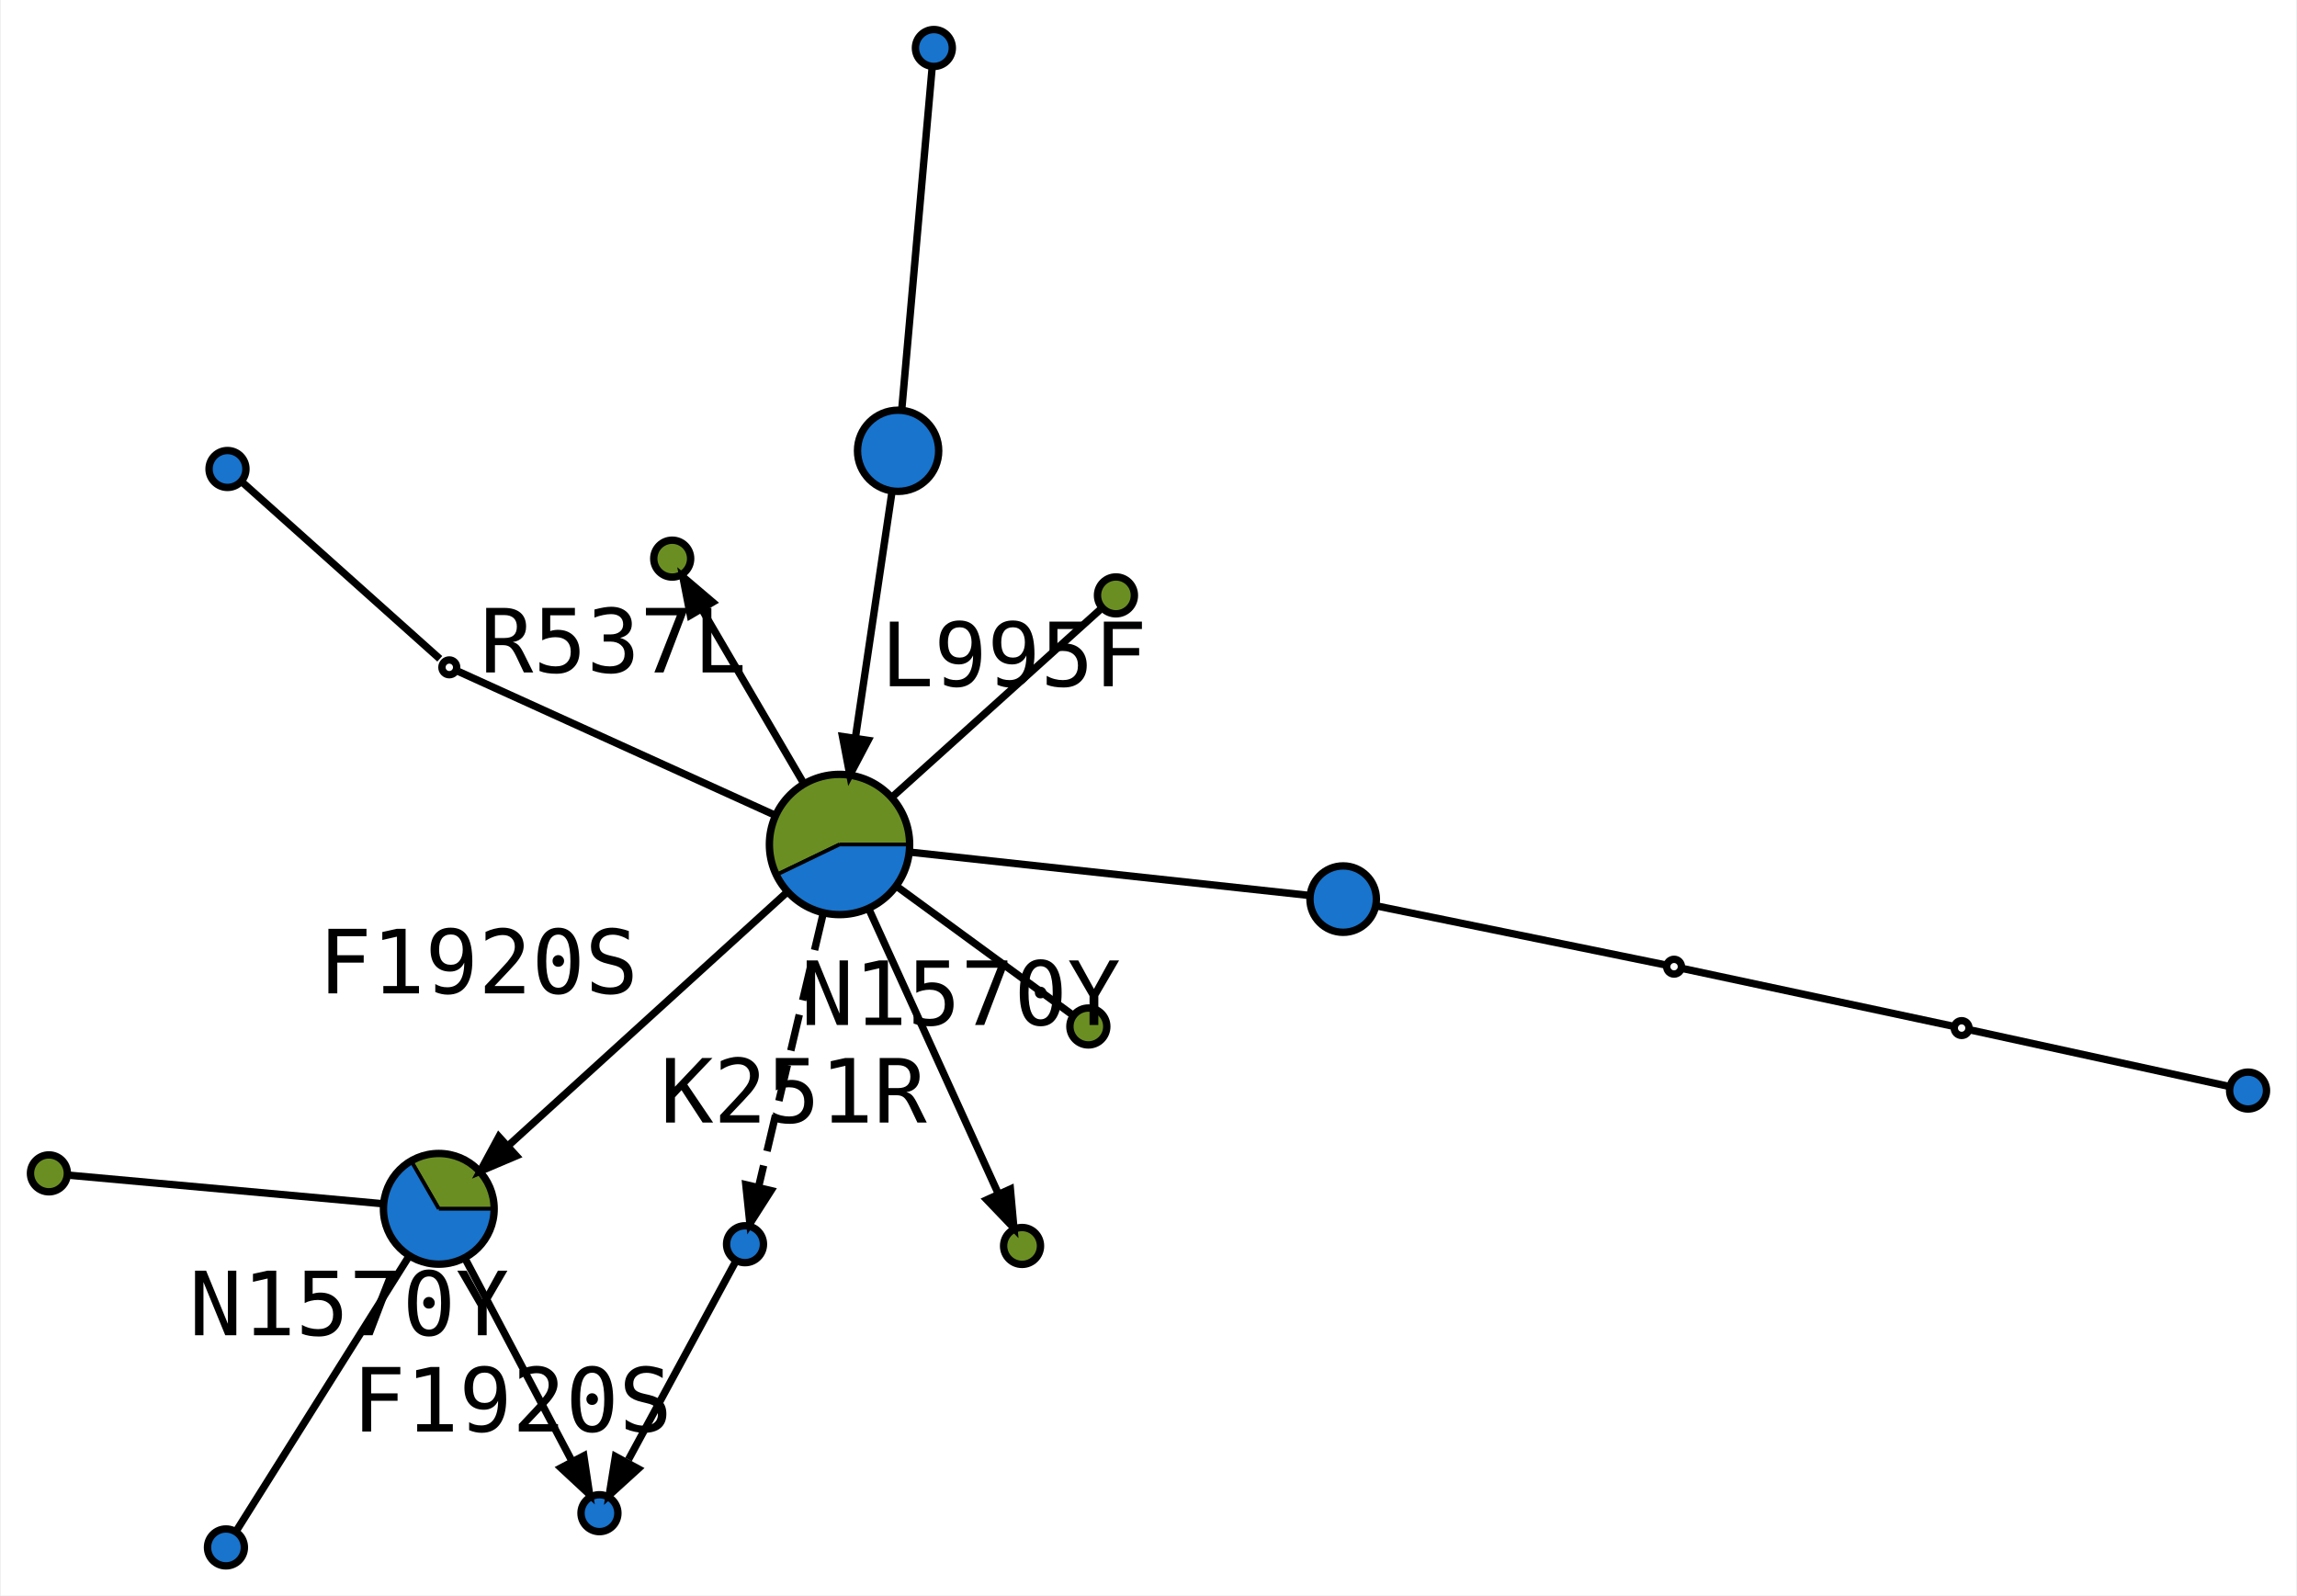
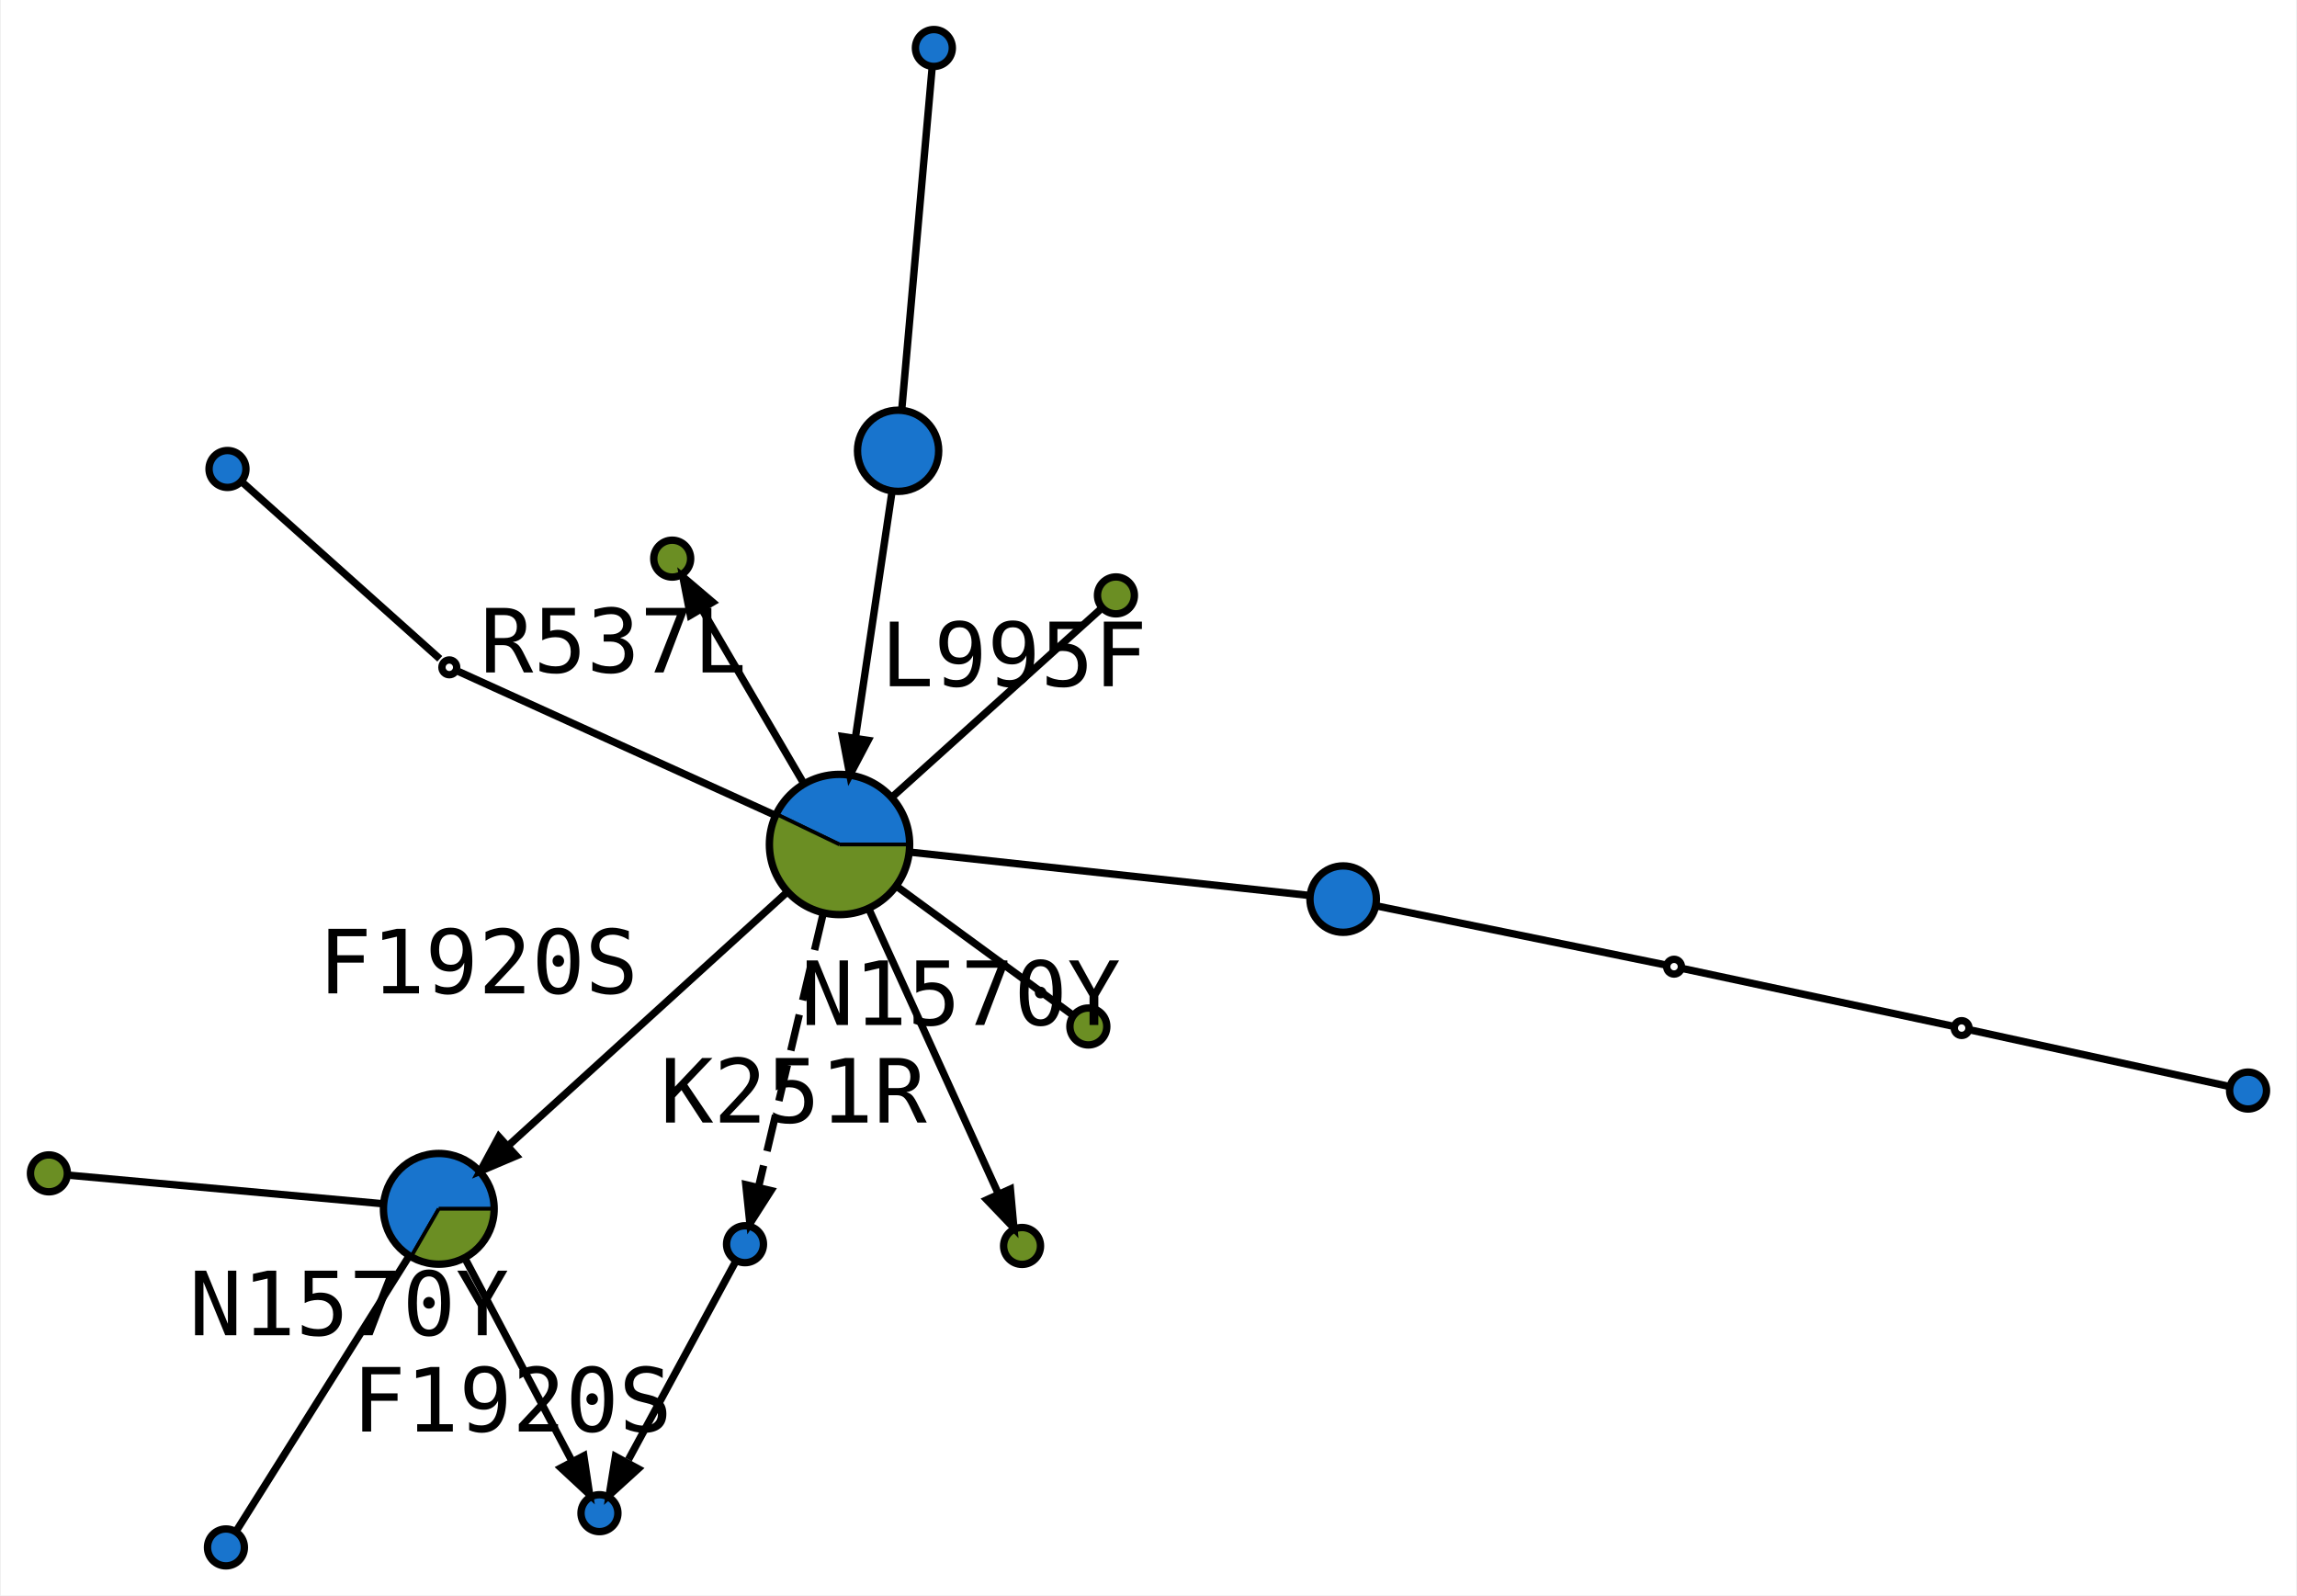
<svg xmlns="http://www.w3.org/2000/svg" width="311pt" height="216pt" viewBox="0.00 0.00 310.95 216.14">
  <g id="graph0" class="graph" transform="scale(1 1) rotate(0) translate(98.7551 165.365)">
    <polygon fill="white" stroke="none" points="-98.755,50.777 -98.755,-165.365 212.191,-165.365 212.191,50.777 -98.755,50.777" />
    <g id="node1" class="node">
      <ellipse fill="#1874cd" stroke="black" cx="-17.666" cy="39.638" rx="2.5" ry="2.5" />
    </g>
    <g id="node2" class="node">
-       <path fill="olivedrab" stroke="black" stroke-width="0.5" d="M14.858,-50.955C14.858,-50.955 24.358,-50.955 24.358,-50.955 24.358,-51.31 24.338,-51.666 24.298,-52.019 24.258,-52.372 24.198,-52.723 24.119,-53.069 24.04,-53.416 23.942,-53.757 23.825,-54.093 23.707,-54.428 23.571,-54.757 23.417,-55.077 23.263,-55.397 23.09,-55.709 22.901,-56.009 22.712,-56.31 22.506,-56.6 22.285,-56.878 22.063,-57.156 21.826,-57.421 21.575,-57.673 21.324,-57.924 21.059,-58.161 20.781,-58.383 20.503,-58.604 20.213,-58.81 19.912,-58.999 19.611,-59.188 19.3,-59.36 18.98,-59.514 18.659,-59.669 18.331,-59.805 17.995,-59.922 17.66,-60.039 17.318,-60.138 16.971,-60.217 16.625,-60.296 16.274,-60.356 15.921,-60.395 15.568,-60.435 15.213,-60.455 14.858,-60.455 14.502,-60.455 14.147,-60.435 13.794,-60.395 13.441,-60.356 13.09,-60.296 12.744,-60.217 12.397,-60.138 12.055,-60.039 11.72,-59.922 11.384,-59.805 11.056,-59.669 10.736,-59.514 10.415,-59.36 10.104,-59.188 9.803,-58.999 9.502,-58.81 9.212,-58.604 8.934,-58.383 8.657,-58.161 8.391,-57.924 8.14,-57.673 7.889,-57.421 7.652,-57.156 7.43,-56.878 7.209,-56.6 7.003,-56.31 6.814,-56.009 6.625,-55.709 6.453,-55.397 6.298,-55.077 6.144,-54.757 6.008,-54.428 5.891,-54.093 5.773,-53.757 5.675,-53.416 5.596,-53.069 5.517,-52.723 5.457,-52.372 5.417,-52.019 5.378,-51.666 5.358,-51.31 5.358,-50.955 5.358,-50.6 5.378,-50.245 5.417,-49.891 5.457,-49.538 5.517,-49.188 5.596,-48.841 5.675,-48.495 5.773,-48.153 5.891,-47.818 6.008,-47.482 6.144,-47.153 6.298,-46.833 6.298,-46.833 14.858,-50.955 14.858,-50.955" />
-       <path fill="#1874cd" stroke="black" stroke-width="0.5" d="M14.858,-50.955C14.858,-50.955 6.298,-46.833 6.298,-46.833 6.53,-46.353 6.801,-45.893 7.11,-45.458 7.418,-45.023 7.763,-44.615 8.14,-44.238 8.517,-43.861 8.925,-43.516 9.36,-43.207 9.795,-42.899 10.255,-42.627 10.736,-42.396 11.216,-42.164 11.715,-41.974 12.228,-41.826 12.74,-41.679 13.264,-41.575 13.794,-41.515 14.324,-41.455 14.858,-41.44 15.39,-41.47 15.923,-41.5 16.452,-41.575 16.971,-41.693 17.491,-41.812 18,-41.974 18.493,-42.178 18.986,-42.382 19.46,-42.627 19.912,-42.911 20.363,-43.195 20.79,-43.516 21.188,-43.871 21.585,-44.227 21.953,-44.615 22.285,-45.032 22.617,-45.449 22.914,-45.893 23.172,-46.36 23.43,-46.827 23.648,-47.314 23.825,-47.818 24.001,-48.321 24.134,-48.838 24.223,-49.364 24.313,-49.889 24.358,-50.422 24.358,-50.955 24.358,-50.955 14.858,-50.955 14.858,-50.955" />
+       <path fill="#1874cd" stroke="black" stroke-width="0.5" d="M14.858,-50.955C14.858,-50.955 24.358,-50.955 24.358,-50.955 24.358,-51.488 24.313,-52.021 24.223,-52.546 24.134,-53.072 24.001,-53.589 23.825,-54.093 23.648,-54.596 23.43,-55.084 23.172,-55.55 22.914,-56.017 22.617,-56.461 22.285,-56.878 21.953,-57.295 21.585,-57.683 21.188,-58.039 20.79,-58.394 20.363,-58.715 19.912,-58.999 19.46,-59.283 18.986,-59.528 18.493,-59.732 18,-59.936 17.491,-60.098 16.971,-60.217 16.452,-60.336 15.923,-60.41 15.39,-60.44 14.858,-60.47 14.324,-60.455 13.794,-60.395 13.264,-60.336 12.74,-60.231 12.228,-60.084 11.715,-59.936 11.216,-59.746 10.736,-59.514 10.255,-59.283 9.795,-59.011 9.36,-58.703 8.925,-58.394 8.517,-58.05 8.14,-57.673 7.763,-57.295 7.418,-56.887 7.11,-56.453 6.801,-56.018 6.53,-55.557 6.298,-55.077 6.298,-55.077 14.858,-50.955 14.858,-50.955" />
+       <path fill="olivedrab" stroke="black" stroke-width="0.5" d="M14.858,-50.955C14.858,-50.955 6.298,-55.077 6.298,-55.077 6.144,-54.757 6.008,-54.428 5.891,-54.093 5.773,-53.757 5.675,-53.416 5.596,-53.069 5.517,-52.723 5.457,-52.372 5.417,-52.019 5.378,-51.666 5.358,-51.31 5.358,-50.955 5.358,-50.6 5.378,-50.245 5.417,-49.891 5.457,-49.538 5.517,-49.188 5.596,-48.841 5.675,-48.495 5.773,-48.153 5.891,-47.818 6.008,-47.482 6.144,-47.153 6.298,-46.833 6.453,-46.513 6.625,-46.202 6.814,-45.901 7.003,-45.6 7.209,-45.31 7.43,-45.032 7.652,-44.754 7.889,-44.489 8.14,-44.238 8.391,-43.986 8.657,-43.749 8.934,-43.528 9.212,-43.306 9.502,-43.1 9.803,-42.911 10.104,-42.722 10.415,-42.55 10.736,-42.396 11.056,-42.242 11.384,-42.106 11.72,-41.988 12.055,-41.871 12.397,-41.772 12.744,-41.693 13.09,-41.614 13.441,-41.555 13.794,-41.515 14.147,-41.475 14.502,-41.455 14.858,-41.455 15.213,-41.455 15.568,-41.475 15.921,-41.515 16.274,-41.555 16.625,-41.614 16.971,-41.693 17.318,-41.772 17.66,-41.871 17.995,-41.988 18.331,-42.106 18.659,-42.242 18.98,-42.396 19.3,-42.55 19.611,-42.722 19.912,-42.911 20.213,-43.1 20.503,-43.306 20.781,-43.528 21.059,-43.749 21.324,-43.986 21.575,-44.238 21.826,-44.489 22.063,-44.754 22.285,-45.032 22.506,-45.31 22.712,-45.6 22.901,-45.901 23.09,-46.202 23.263,-46.513 23.417,-46.833 23.571,-47.153 23.707,-47.482 23.825,-47.818 23.942,-48.153 24.04,-48.495 24.119,-48.841 24.198,-49.188 24.258,-49.538 24.298,-49.891 24.338,-50.245 24.358,-50.6 24.358,-50.955 24.358,-50.955 14.858,-50.955 14.858,-50.955" />
      <ellipse fill="none" stroke="black" cx="14.858" cy="-50.955" rx="9.5" ry="9.5" />
    </g>
    <g id="node3" class="node">
-       <path fill="olivedrab" stroke="black" stroke-width="0.5" d="M-39.431,-1.596C-39.431,-1.596 -31.931,-1.596 -31.931,-1.596 -31.931,-1.923 -31.953,-2.25 -31.995,-2.574 -32.038,-2.899 -32.102,-3.22 -32.187,-3.537 -32.271,-3.853 -32.377,-4.163 -32.502,-4.466 -32.627,-4.768 -32.772,-5.062 -32.936,-5.346 -33.1,-5.629 -33.282,-5.902 -33.481,-6.161 -33.68,-6.421 -33.896,-6.667 -34.128,-6.899 -34.359,-7.13 -34.606,-7.346 -34.865,-7.546 -35.125,-7.745 -35.398,-7.927 -35.681,-8.091 -35.965,-8.254 -36.258,-8.399 -36.561,-8.525 -36.863,-8.65 -37.174,-8.755 -37.49,-8.84 -37.806,-8.925 -38.128,-8.989 -38.452,-9.031 -38.777,-9.074 -39.104,-9.096 -39.431,-9.096 -39.758,-9.096 -40.085,-9.074 -40.41,-9.031 -40.735,-8.989 -41.056,-8.925 -41.372,-8.84 -41.688,-8.755 -41.999,-8.65 -42.301,-8.525 -42.604,-8.399 -42.898,-8.254 -43.181,-8.091 -43.181,-8.091 -39.431,-1.596 -39.431,-1.596" />
-       <path fill="#1874cd" stroke="black" stroke-width="0.5" d="M-39.431,-1.596C-39.431,-1.596 -43.181,-8.091 -43.181,-8.091 -43.465,-7.927 -43.737,-7.745 -43.997,-7.546 -44.257,-7.346 -44.503,-7.13 -44.734,-6.899 -44.966,-6.667 -45.182,-6.421 -45.381,-6.161 -45.581,-5.902 -45.763,-5.629 -45.926,-5.346 -46.09,-5.062 -46.235,-4.768 -46.36,-4.466 -46.485,-4.163 -46.591,-3.853 -46.675,-3.537 -46.76,-3.22 -46.824,-2.899 -46.867,-2.574 -46.91,-2.25 -46.931,-1.923 -46.931,-1.596 -46.931,-1.268 -46.91,-0.941 -46.867,-0.617 -46.824,-0.292 -46.76,0.029 -46.675,0.346 -46.591,0.662 -46.485,0.972 -46.36,1.275 -46.235,1.577 -46.09,1.871 -45.926,2.154 -45.763,2.438 -45.581,2.71 -45.381,2.97 -45.182,3.23 -44.966,3.476 -44.734,3.708 -44.503,3.939 -44.257,4.155 -43.997,4.355 -43.737,4.554 -43.465,4.736 -43.181,4.9 -42.898,5.063 -42.604,5.208 -42.301,5.334 -41.999,5.459 -41.688,5.564 -41.372,5.649 -41.056,5.734 -40.735,5.798 -40.41,5.84 -40.085,5.883 -39.758,5.904 -39.431,5.904 -39.104,5.904 -38.777,5.883 -38.452,5.84 -38.128,5.798 -37.806,5.734 -37.49,5.649 -37.174,5.564 -36.863,5.459 -36.561,5.334 -36.258,5.208 -35.965,5.063 -35.681,4.9 -35.398,4.736 -35.125,4.554 -34.865,4.355 -34.606,4.155 -34.359,3.939 -34.128,3.708 -33.896,3.476 -33.68,3.23 -33.481,2.97 -33.282,2.71 -33.1,2.438 -32.936,2.154 -32.772,1.871 -32.627,1.577 -32.502,1.275 -32.377,0.972 -32.271,0.662 -32.187,0.346 -32.102,0.029 -32.038,-0.292 -31.995,-0.617 -31.953,-0.941 -31.931,-1.268 -31.931,-1.596 -31.931,-1.596 -39.431,-1.596 -39.431,-1.596" />
+       <path fill="#1874cd" stroke="black" stroke-width="0.5" d="M-39.431,-1.596C-39.431,-1.596 -31.931,-1.596 -31.931,-1.596 -31.931,-1.923 -31.953,-2.25 -31.995,-2.574 -32.038,-2.899 -32.102,-3.22 -32.187,-3.537 -32.271,-3.853 -32.377,-4.163 -32.502,-4.466 -32.627,-4.768 -32.772,-5.062 -32.936,-5.346 -33.1,-5.629 -33.282,-5.902 -33.481,-6.161 -33.68,-6.421 -33.896,-6.667 -34.128,-6.899 -34.359,-7.13 -34.606,-7.346 -34.865,-7.546 -35.125,-7.745 -35.398,-7.927 -35.681,-8.091 -35.965,-8.254 -36.258,-8.399 -36.561,-8.525 -36.863,-8.65 -37.174,-8.755 -37.49,-8.84 -37.806,-8.925 -38.128,-8.989 -38.452,-9.031 -38.777,-9.074 -39.104,-9.096 -39.431,-9.096 -39.758,-9.096 -40.085,-9.074 -40.41,-9.031 -40.735,-8.989 -41.056,-8.925 -41.372,-8.84 -41.688,-8.755 -41.999,-8.65 -42.301,-8.525 -42.604,-8.399 -42.898,-8.254 -43.181,-8.091 -43.465,-7.927 -43.737,-7.745 -43.997,-7.546 -44.257,-7.346 -44.503,-7.13 -44.734,-6.899 -44.966,-6.667 -45.182,-6.421 -45.381,-6.161 -45.581,-5.902 -45.763,-5.629 -45.926,-5.346 -46.09,-5.062 -46.235,-4.768 -46.36,-4.466 -46.485,-4.163 -46.591,-3.853 -46.675,-3.537 -46.76,-3.22 -46.824,-2.899 -46.867,-2.574 -46.91,-2.25 -46.931,-1.923 -46.931,-1.596 -46.931,-1.268 -46.91,-0.941 -46.867,-0.617 -46.824,-0.292 -46.76,0.029 -46.675,0.346 -46.591,0.662 -46.485,0.972 -46.36,1.275 -46.235,1.577 -46.09,1.871 -45.926,2.154 -45.763,2.438 -45.581,2.71 -45.381,2.97 -45.182,3.23 -44.966,3.476 -44.734,3.708 -44.503,3.939 -44.257,4.155 -43.997,4.355 -43.737,4.554 -43.465,4.736 -43.181,4.9 -43.181,4.9 -39.431,-1.596 -39.431,-1.596" />
+       <path fill="olivedrab" stroke="black" stroke-width="0.5" d="M-39.431,-1.596C-39.431,-1.596 -43.181,4.9 -43.181,4.9 -42.898,5.063 -42.604,5.208 -42.301,5.334 -41.999,5.459 -41.688,5.564 -41.372,5.649 -41.056,5.734 -40.735,5.798 -40.41,5.84 -40.085,5.883 -39.758,5.904 -39.431,5.904 -39.104,5.904 -38.777,5.883 -38.452,5.84 -38.127,5.798 -37.806,5.734 -37.49,5.649 -37.174,5.564 -36.863,5.459 -36.561,5.334 -36.258,5.208 -35.965,5.063 -35.681,4.9 -35.398,4.736 -35.125,4.554 -34.865,4.355 -34.606,4.155 -34.359,3.939 -34.128,3.708 -33.896,3.476 -33.68,3.23 -33.481,2.97 -33.282,2.71 -33.1,2.438 -32.936,2.154 -32.772,1.871 -32.627,1.577 -32.502,1.275 -32.377,0.972 -32.271,0.662 -32.187,0.346 -32.102,0.029 -32.038,-0.292 -31.995,-0.617 -31.953,-0.941 -31.931,-1.268 -31.931,-1.596 -31.931,-1.596 -39.431,-1.596 -39.431,-1.596" />
      <ellipse fill="none" stroke="black" cx="-39.431" cy="-1.596" rx="7.5" ry="7.5" />
    </g>
    <g id="edge3" class="edge">
      <path fill="none" stroke="black" d="M7.76,-44.502C-1.882,-35.736 -19.148,-20.037 -29.908,-10.254" />
      <polygon fill="black" stroke="black" points="-28.939,-8.769 -33.816,-6.701 -31.294,-11.359 -28.939,-8.769" />
      <text text-anchor="middle" x="-34.074" y="-30.778" font-family="monospace" font-size="12.00">F1920S</text>
    </g>
    <g id="node5" class="node">
      <ellipse fill="olivedrab" stroke="black" cx="48.57" cy="-26.298" rx="2.5" ry="2.5" />
    </g>
    <g id="edge5" class="edge">
      <path fill="none" stroke="black" d="M22.677,-45.236C30.457,-39.546 41.885,-31.187 46.512,-27.803" />
    </g>
    <g id="node7" class="node">
      <ellipse fill="olivedrab" stroke="black" cx="39.589" cy="3.434" rx="2.5" ry="2.5" />
    </g>
    <g id="edge6" class="edge">
      <path fill="none" stroke="black" d="M18.941,-41.974C23.804,-31.28 31.829,-13.632 36.308,-3.782" />
      <polygon fill="black" stroke="black" points="38.007,-4.272 38.484,1.004 34.821,-2.823 38.007,-4.272" />
      <text text-anchor="middle" x="8.625" y="-13.278" font-family="monospace" font-size="12.00">K251R</text>
    </g>
    <g id="node9" class="node">
      <ellipse fill="#1874cd" stroke="black" cx="2.055" cy="3.199" rx="2.5" ry="2.5" />
    </g>
    <g id="edge18" class="edge">
      <path fill="none" stroke="black" stroke-dasharray="5,2" d="M12.628,-41.522C10.16,-31.083 6.227,-14.445 3.917,-4.677" />
      <polygon fill="black" stroke="black" points="5.57,-4.062 2.717,0.401 2.164,-4.867 5.57,-4.062" />
      <text text-anchor="middle" x="31.272" y="-26.499" font-family="monospace" font-size="12.00">N1570Y</text>
    </g>
    <g id="node10" class="node">
      <ellipse fill="#1874cd" stroke="black" cx="83.094" cy="-43.555" rx="4.5" ry="4.5" />
    </g>
    <g id="edge7" class="edge">
      <path fill="none" stroke="black" d="M24.346,-49.926C39.14,-48.322 67.165,-45.283 78.33,-44.072" />
    </g>
    <g id="node14" class="node">
      <ellipse fill="olivedrab" stroke="black" cx="-7.81" cy="-89.682" rx="2.5" ry="2.5" />
    </g>
    <g id="edge10" class="edge">
      <path fill="none" stroke="black" d="M10.05,-59.168C5.989,-66.107 0.232,-75.943 -3.638,-82.555" />
      <polygon fill="black" stroke="black" points="-5.351,-82.016 -6.366,-87.216 -2.33,-83.785 -5.351,-82.016" />
      <text text-anchor="middle" x="-15.794" y="-74.261" font-family="monospace" font-size="12.00">R537L</text>
    </g>
    <g id="node15" class="node">
      <ellipse fill="olivedrab" stroke="black" cx="52.309" cy="-84.703" rx="2.5" ry="2.5" />
    </g>
    <g id="edge11" class="edge">
      <path fill="none" stroke="black" d="M22.078,-57.462C30.751,-65.277 44.798,-77.935 50.147,-82.755" />
    </g>
    <g id="node16" class="node">
      <ellipse fill="white" stroke="black" cx="-38.008" cy="-74.956" rx="1" ry="1" />
    </g>
    <g id="edge8" class="edge">
      <path fill="none" stroke="black" d="M6.128,-54.918C-7.01,-60.883 -30.948,-71.751 -36.727,-74.375" />
    </g>
    <g id="edge1" class="edge">
      <path fill="none" stroke="black" d="M-35.837,5.213C-31.834,12.796 -25.398,24.991 -21.357,32.646" />
      <polygon fill="black" stroke="black" points="-19.787,31.87 -19.001,37.109 -22.883,33.504 -19.787,31.87" />
      <text text-anchor="middle" x="-51.597" y="15.53" font-family="monospace" font-size="12.00">N1570Y</text>
    </g>
    <g id="node6" class="node">
      <ellipse fill="olivedrab" stroke="black" cx="-92.255" cy="-6.4" rx="2.5" ry="2.5" />
    </g>
    <g id="edge12" class="edge">
      <path fill="none" stroke="black" d="M-47.225,-2.304C-59.164,-3.39 -81.429,-5.415 -89.359,-6.136" />
    </g>
    <g id="node8" class="node">
      <ellipse fill="#1874cd" stroke="black" cx="-68.27" cy="44.277" rx="2.5" ry="2.5" />
    </g>
    <g id="edge13" class="edge">
      <path fill="none" stroke="black" d="M-43.441,4.783C-50.003,15.221 -62.724,35.456 -66.903,42.103" />
    </g>
    <g id="node4" class="node">
      <ellipse fill="#1874cd" stroke="black" cx="22.795" cy="-104.291" rx="5.5" ry="5.5" />
    </g>
    <g id="edge4" class="edge">
      <path fill="none" stroke="black" d="M21.946,-98.583C20.777,-90.731 18.634,-76.33 17.009,-65.412" />
      <polygon fill="black" stroke="black" points="18.727,-65.063 16.26,-60.375 15.265,-65.579 18.727,-65.063" />
      <text text-anchor="middle" x="38.477" y="-72.397" font-family="monospace" font-size="12.00">L995F</text>
    </g>
    <g id="node11" class="node">
      <ellipse fill="#1874cd" stroke="black" cx="27.643" cy="-158.865" rx="2.5" ry="2.5" />
    </g>
    <g id="edge14" class="edge">
      <path fill="none" stroke="black" d="M23.314,-110.131C24.35,-121.79 26.639,-147.56 27.395,-156.074" />
    </g>
    <g id="edge2" class="edge">
      <path fill="none" stroke="black" d="M0.761,5.59C-2.135,10.941 -9.238,24.065 -13.731,32.368" />
      <polygon fill="black" stroke="black" points="-12.422,33.626 -16.341,37.19 -15.501,31.96 -12.422,33.626" />
      <text text-anchor="middle" x="-29.485" y="28.579" font-family="monospace" font-size="12.00">F1920S</text>
    </g>
    <g id="node17" class="node">
      <ellipse fill="white" stroke="black" cx="127.924" cy="-34.401" rx="1" ry="1" />
    </g>
    <g id="edge15" class="edge">
      <path fill="none" stroke="black" d="M87.557,-42.644C97.478,-40.618 120.943,-35.826 126.654,-34.66" />
    </g>
    <g id="node12" class="node">
      <ellipse fill="#1874cd" stroke="black" cx="-68.06" cy="-101.829" rx="2.5" ry="2.5" />
    </g>
    <g id="node13" class="node">
      <ellipse fill="#1874cd" stroke="black" cx="205.691" cy="-17.618" rx="2.5" ry="2.5" />
    </g>
    <g id="edge9" class="edge">
      <path fill="none" stroke="black" d="M-39.299,-76.111C-43.972,-80.29 -60.038,-94.656 -65.898,-99.896" />
    </g>
    <g id="node18" class="node">
      <ellipse fill="white" stroke="black" cx="166.885" cy="-26.085" rx="1" ry="1" />
    </g>
    <g id="edge16" class="edge">
      <path fill="none" stroke="black" d="M129.22,-34.124C135.135,-32.861 159.536,-27.654 165.544,-26.372" />
    </g>
    <g id="edge17" class="edge">
      <path fill="none" stroke="black" d="M168.176,-25.804C173.752,-24.587 195.82,-19.772 203.242,-18.153" />
    </g>
  </g>
</svg>
